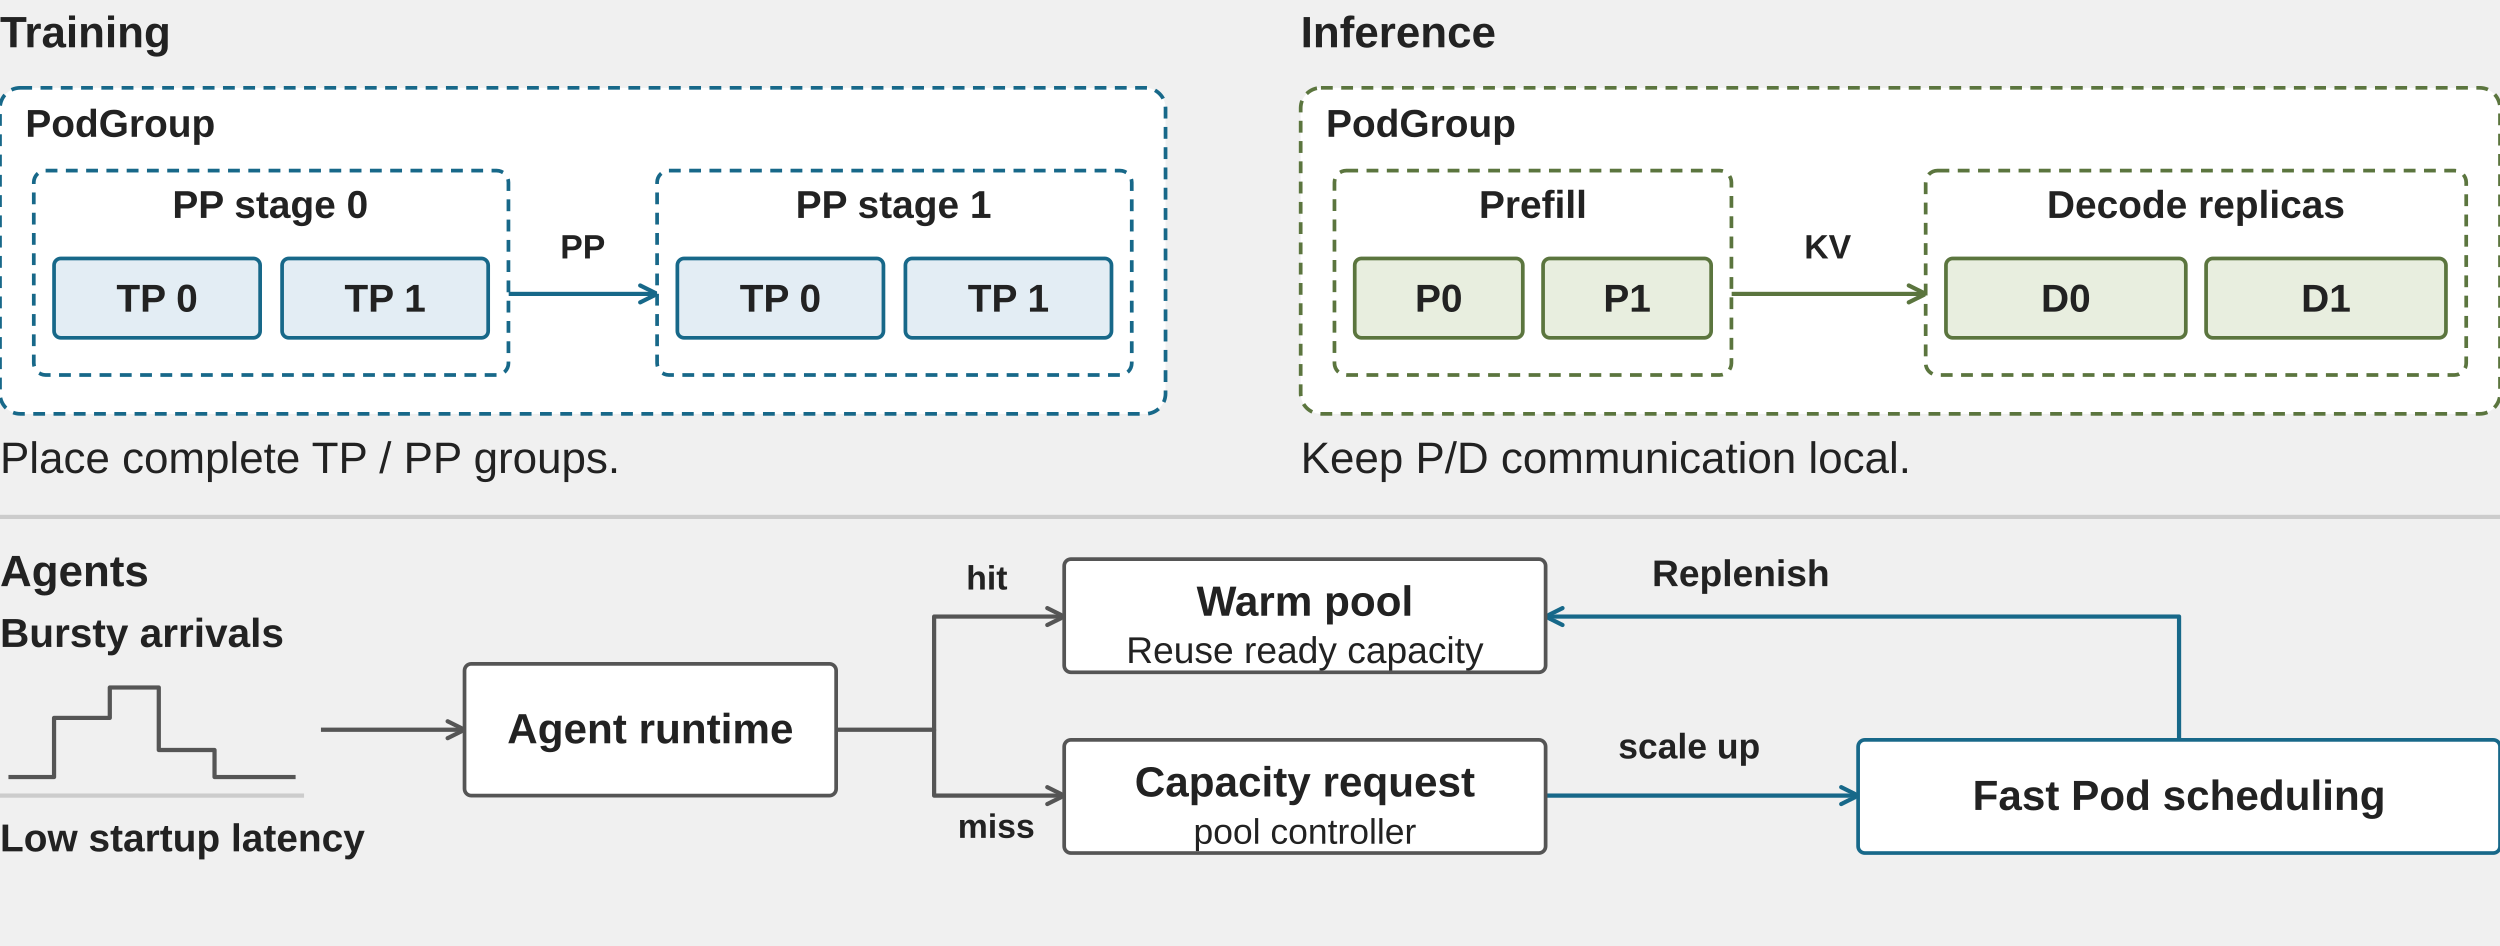
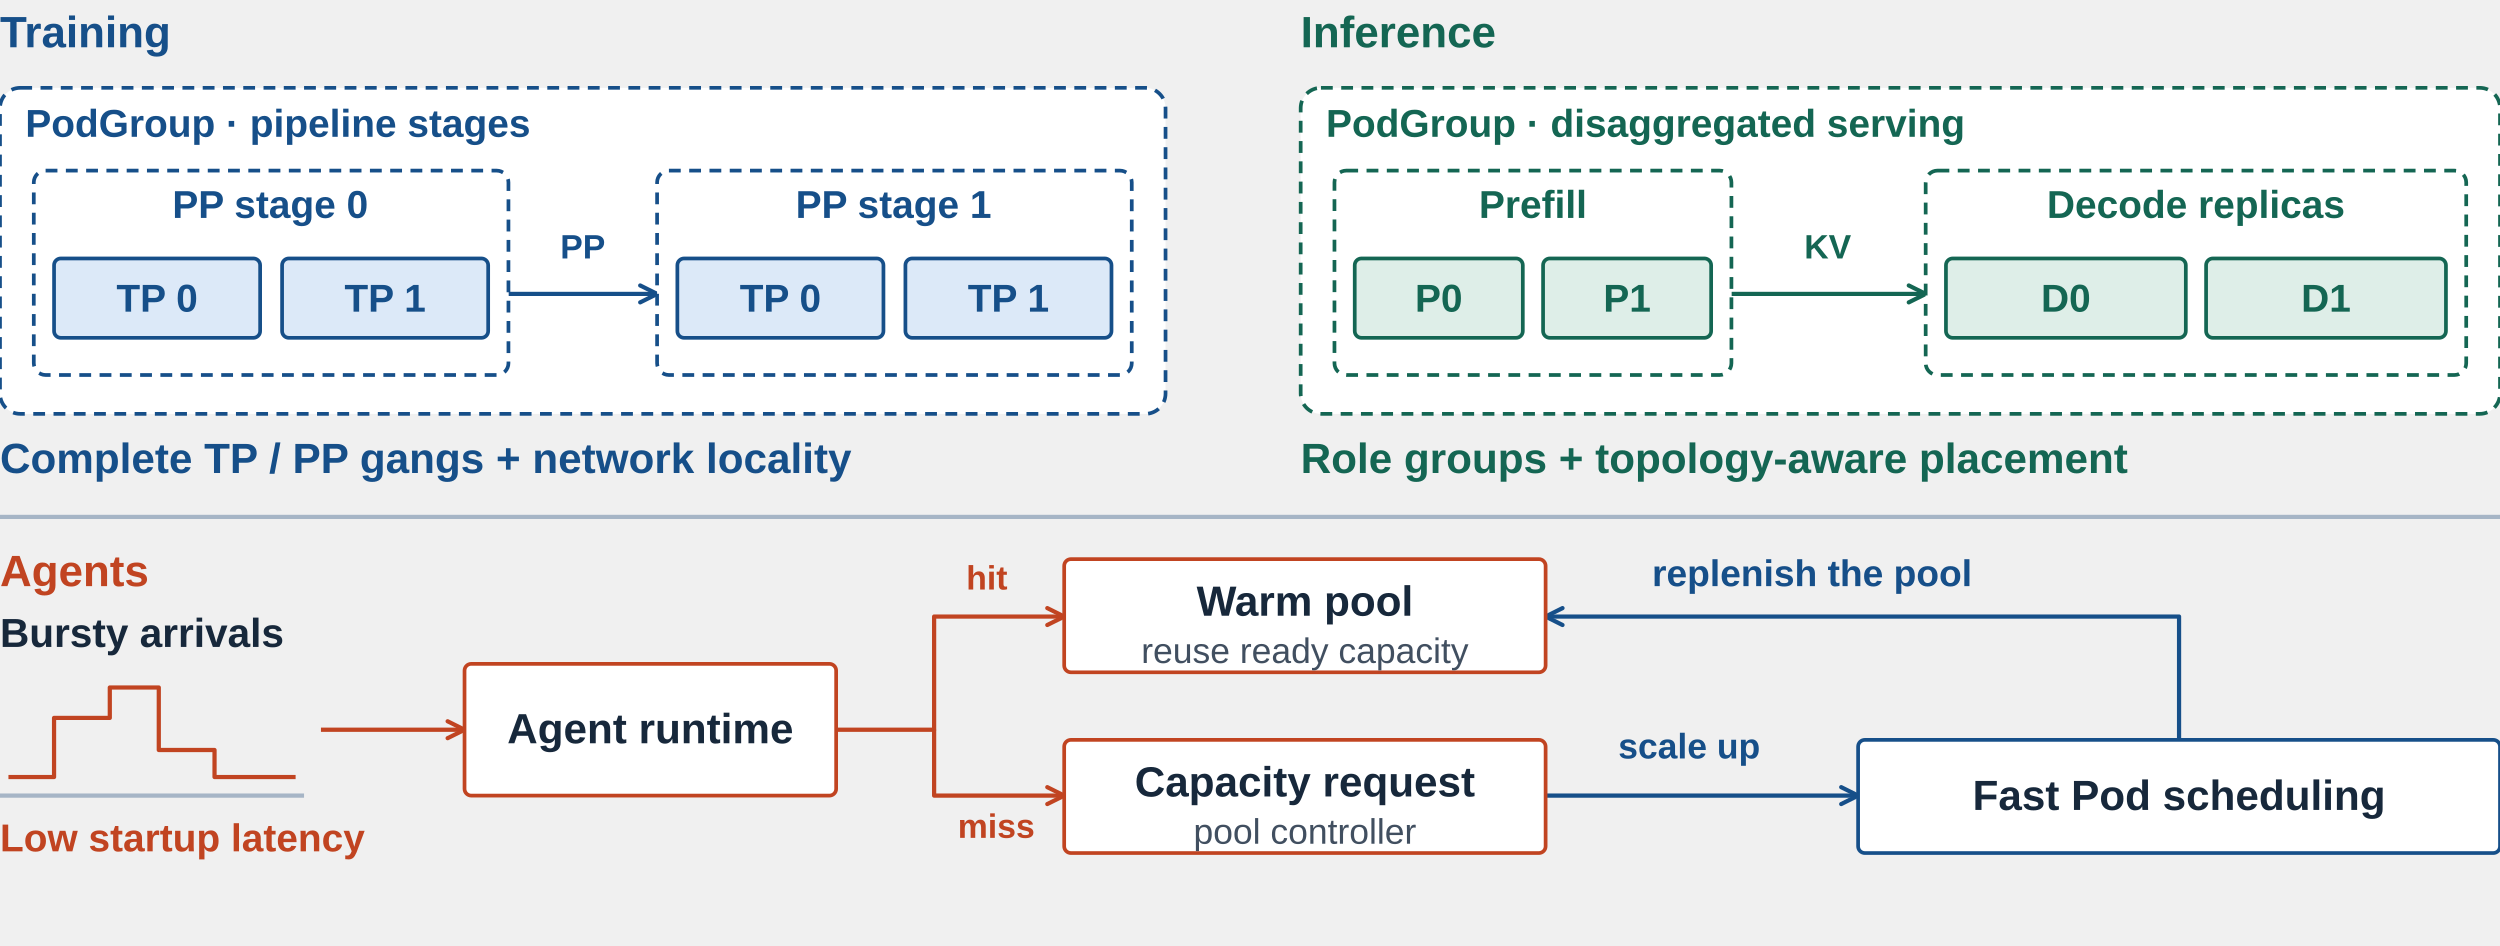
<svg xmlns="http://www.w3.org/2000/svg" width="1480" height="560" viewBox="0 0 1480 560">
  <defs>
-     <marker id="arrow-176889" viewBox="0 0 12 12" refX="12" refY="6" markerWidth="12" markerHeight="12" markerUnits="userSpaceOnUse" orient="auto">
-       <path d="M0 0 L12 6 L0 12 Z" fill="#176889" />
+     <marker id="arrow-146653" viewBox="0 0 12 12" refX="12" refY="6" markerWidth="12" markerHeight="12" markerUnits="userSpaceOnUse" orient="auto">
+       <path d="M0 0 L12 6 L0 12 Z" fill="#146653" />
    </marker>
-     <marker id="arrow-222222" viewBox="0 0 12 12" refX="12" refY="6" markerWidth="12" markerHeight="12" markerUnits="userSpaceOnUse" orient="auto">
-       <path d="M0 0 L12 6 L0 12 Z" fill="#222222" />
+     <marker id="arrow-164f89" viewBox="0 0 12 12" refX="12" refY="6" markerWidth="12" markerHeight="12" markerUnits="userSpaceOnUse" orient="auto">
+       <path d="M0 0 L12 6 L0 12 Z" fill="#164f89" />
    </marker>
-     <marker id="arrow-555555" viewBox="0 0 12 12" refX="12" refY="6" markerWidth="12" markerHeight="12" markerUnits="userSpaceOnUse" orient="auto">
-       <path d="M0 0 L12 6 L0 12 Z" fill="#555555" />
+     <marker id="arrow-17283b" viewBox="0 0 12 12" refX="12" refY="6" markerWidth="12" markerHeight="12" markerUnits="userSpaceOnUse" orient="auto">
+       <path d="M0 0 L12 6 L0 12 Z" fill="#17283b" />
    </marker>
-     <marker id="arrow-5b753e" viewBox="0 0 12 12" refX="12" refY="6" markerWidth="12" markerHeight="12" markerUnits="userSpaceOnUse" orient="auto">
-       <path d="M0 0 L12 6 L0 12 Z" fill="#5b753e" />
+     <marker id="arrow-414f60" viewBox="0 0 12 12" refX="12" refY="6" markerWidth="12" markerHeight="12" markerUnits="userSpaceOnUse" orient="auto">
+       <path d="M0 0 L12 6 L0 12 Z" fill="#414f60" />
    </marker>
-     <marker id="arrow-656565" viewBox="0 0 12 12" refX="12" refY="6" markerWidth="12" markerHeight="12" markerUnits="userSpaceOnUse" orient="auto">
-       <path d="M0 0 L12 6 L0 12 Z" fill="#656565" />
+     <marker id="arrow-52677f" viewBox="0 0 12 12" refX="12" refY="6" markerWidth="12" markerHeight="12" markerUnits="userSpaceOnUse" orient="auto">
+       <path d="M0 0 L12 6 L0 12 Z" fill="#52677f" />
    </marker>
-     <marker id="arrow-cccccc" viewBox="0 0 12 12" refX="12" refY="6" markerWidth="12" markerHeight="12" markerUnits="userSpaceOnUse" orient="auto">
-       <path d="M0 0 L12 6 L0 12 Z" fill="#cccccc" />
+     <marker id="arrow-62448d" viewBox="0 0 12 12" refX="12" refY="6" markerWidth="12" markerHeight="12" markerUnits="userSpaceOnUse" orient="auto">
+       <path d="M0 0 L12 6 L0 12 Z" fill="#62448d" />
    </marker>
-     <marker id="arrow-e3edf4" viewBox="0 0 12 12" refX="12" refY="6" markerWidth="12" markerHeight="12" markerUnits="userSpaceOnUse" orient="auto">
-       <path d="M0 0 L12 6 L0 12 Z" fill="#e3edf4" />
+     <marker id="arrow-8b621c" viewBox="0 0 12 12" refX="12" refY="6" markerWidth="12" markerHeight="12" markerUnits="userSpaceOnUse" orient="auto">
+       <path d="M0 0 L12 6 L0 12 Z" fill="#8b621c" />
    </marker>
-     <marker id="arrow-e64030" viewBox="0 0 12 12" refX="12" refY="6" markerWidth="12" markerHeight="12" markerUnits="userSpaceOnUse" orient="auto">
-       <path d="M0 0 L12 6 L0 12 Z" fill="#e64030" />
+     <marker id="arrow-a6b5c6" viewBox="0 0 12 12" refX="12" refY="6" markerWidth="12" markerHeight="12" markerUnits="userSpaceOnUse" orient="auto">
+       <path d="M0 0 L12 6 L0 12 Z" fill="#a6b5c6" />
    </marker>
-     <marker id="arrow-e8eedf" viewBox="0 0 12 12" refX="12" refY="6" markerWidth="12" markerHeight="12" markerUnits="userSpaceOnUse" orient="auto">
-       <path d="M0 0 L12 6 L0 12 Z" fill="#e8eedf" />
+     <marker id="arrow-c14421" viewBox="0 0 12 12" refX="12" refY="6" markerWidth="12" markerHeight="12" markerUnits="userSpaceOnUse" orient="auto">
+       <path d="M0 0 L12 6 L0 12 Z" fill="#c14421" />
    </marker>
-     <marker id="arrow-eeeeee" viewBox="0 0 12 12" refX="12" refY="6" markerWidth="12" markerHeight="12" markerUnits="userSpaceOnUse" orient="auto">
-       <path d="M0 0 L12 6 L0 12 Z" fill="#eeeeee" />
+     <marker id="arrow-dce5ee" viewBox="0 0 12 12" refX="12" refY="6" markerWidth="12" markerHeight="12" markerUnits="userSpaceOnUse" orient="auto">
+       <path d="M0 0 L12 6 L0 12 Z" fill="#dce5ee" />
    </marker>
-     <marker id="arrow-fafafa" viewBox="0 0 12 12" refX="12" refY="6" markerWidth="12" markerHeight="12" markerUnits="userSpaceOnUse" orient="auto">
-       <path d="M0 0 L12 6 L0 12 Z" fill="#fafafa" />
+     <marker id="arrow-dce9f8" viewBox="0 0 12 12" refX="12" refY="6" markerWidth="12" markerHeight="12" markerUnits="userSpaceOnUse" orient="auto">
+       <path d="M0 0 L12 6 L0 12 Z" fill="#dce9f8" />
+     </marker>
+     <marker id="arrow-deeee8" viewBox="0 0 12 12" refX="12" refY="6" markerWidth="12" markerHeight="12" markerUnits="userSpaceOnUse" orient="auto">
+       <path d="M0 0 L12 6 L0 12 Z" fill="#deeee8" />
+     </marker>
+     <marker id="arrow-eae3f3" viewBox="0 0 12 12" refX="12" refY="6" markerWidth="12" markerHeight="12" markerUnits="userSpaceOnUse" orient="auto">
+       <path d="M0 0 L12 6 L0 12 Z" fill="#eae3f3" />
+     </marker>
+     <marker id="arrow-f2f5f9" viewBox="0 0 12 12" refX="12" refY="6" markerWidth="12" markerHeight="12" markerUnits="userSpaceOnUse" orient="auto">
+       <path d="M0 0 L12 6 L0 12 Z" fill="#f2f5f9" />
+     </marker>
+     <marker id="arrow-fff5e2" viewBox="0 0 12 12" refX="12" refY="6" markerWidth="12" markerHeight="12" markerUnits="userSpaceOnUse" orient="auto">
+       <path d="M0 0 L12 6 L0 12 Z" fill="#fff5e2" />
    </marker>
    <marker id="arrow-ffffff" viewBox="0 0 12 12" refX="12" refY="6" markerWidth="12" markerHeight="12" markerUnits="userSpaceOnUse" orient="auto">
      <path d="M0 0 L12 6 L0 12 Z" fill="#ffffff" />
    </marker>
  </defs>
-   <rect x="0" y="52" width="690" height="193" rx="12" fill="#ffffff" stroke="#176889" stroke-width="2.2" stroke-dasharray="7 5" />
-   <rect x="770" y="52" width="710" height="193" rx="12" fill="#ffffff" stroke="#5b753e" stroke-width="2.2" stroke-dasharray="7 5" />
-   <path d="M301,174 L389,174" fill="none" stroke="#176889" stroke-width="2.5" stroke-linejoin="round" />
-   <path d="M379.0,179.0 L389,174 L379.0,169.0" fill="none" stroke="#176889" stroke-width="2.5" stroke-linecap="round" stroke-linejoin="round" />
-   <path d="M1025,174 L1140,174" fill="none" stroke="#5b753e" stroke-width="2.5" stroke-linejoin="round" />
-   <path d="M1130.0,179.0 L1140,174 L1130.0,169.0" fill="none" stroke="#5b753e" stroke-width="2.5" stroke-linecap="round" stroke-linejoin="round" />
-   <path d="M0,306 L1480,306" fill="none" stroke="#cccccc" stroke-width="2.5" stroke-linejoin="round" />
-   <path d="M0,471 L180,471" fill="none" stroke="#cccccc" stroke-width="2.5" stroke-linejoin="round" />
-   <path d="M5,460 L32,460 L32,425 L65,425 L65,407 L94,407 L94,444 L127,444 L127,460 L175,460" fill="none" stroke="#555555" stroke-width="2.5" stroke-linejoin="round" />
-   <path d="M190,432 L275,432" fill="none" stroke="#555555" stroke-width="2.5" stroke-linejoin="round" />
-   <path d="M265.0,437.0 L275,432 L265.0,427.0" fill="none" stroke="#555555" stroke-width="2.5" stroke-linecap="round" stroke-linejoin="round" />
-   <path d="M495,432 L553,432 L553,365 L630,365" fill="none" stroke="#555555" stroke-width="2.5" stroke-linejoin="round" />
-   <path d="M620.0,370.0 L630,365 L620.0,360.0" fill="none" stroke="#555555" stroke-width="2.5" stroke-linecap="round" stroke-linejoin="round" />
-   <path d="M553,432 L553,471 L630,471" fill="none" stroke="#555555" stroke-width="2.5" stroke-linejoin="round" />
-   <path d="M620.0,476.0 L630,471 L620.0,466.0" fill="none" stroke="#555555" stroke-width="2.5" stroke-linecap="round" stroke-linejoin="round" />
-   <path d="M915,471 L1100,471" fill="none" stroke="#176889" stroke-width="2.5" stroke-linejoin="round" />
-   <path d="M1090.0,476.0 L1100,471 L1090.0,466.0" fill="none" stroke="#176889" stroke-width="2.5" stroke-linecap="round" stroke-linejoin="round" />
-   <path d="M1290,438 L1290,365 L915,365" fill="none" stroke="#176889" stroke-width="2.5" stroke-linejoin="round" />
-   <path d="M925.0,360.0 L915,365 L925.0,370.0" fill="none" stroke="#176889" stroke-width="2.5" stroke-linecap="round" stroke-linejoin="round" />
-   <text x="0" y="28" font-family="Liberation Sans, Arial, sans-serif" font-size="26" font-weight="700" fill="#222222" text-anchor="start">Training</text>
-   <text x="770" y="28" font-family="Liberation Sans, Arial, sans-serif" font-size="26" font-weight="700" fill="#222222" text-anchor="start">Inference</text>
-   <text x="15" y="81" font-family="Liberation Sans, Arial, sans-serif" font-size="23" font-weight="700" fill="#222222" text-anchor="start">PodGroup</text>
-   <text x="785" y="81" font-family="Liberation Sans, Arial, sans-serif" font-size="23" font-weight="700" fill="#222222" text-anchor="start">PodGroup</text>
-   <rect x="20" y="101" width="281" height="121" rx="7" fill="#ffffff" stroke="#176889" stroke-width="2.2" stroke-dasharray="7 5" />
-   <text x="160" y="129" font-family="Liberation Sans, Arial, sans-serif" font-size="23" font-weight="700" fill="#222222" text-anchor="middle">
+   <rect x="0" y="52" width="690" height="193" rx="12" fill="#ffffff" stroke="#164f89" stroke-width="2.2" stroke-dasharray="7 5" />
+   <rect x="770" y="52" width="710" height="193" rx="12" fill="#ffffff" stroke="#146653" stroke-width="2.2" stroke-dasharray="7 5" />
+   <path d="M301,174 L389,174" fill="none" stroke="#164f89" stroke-width="2.5" stroke-linejoin="round" />
+   <path d="M379.0,179.0 L389,174 L379.0,169.0" fill="none" stroke="#164f89" stroke-width="2.5" stroke-linecap="round" stroke-linejoin="round" />
+   <path d="M1025,174 L1140,174" fill="none" stroke="#146653" stroke-width="2.5" stroke-linejoin="round" />
+   <path d="M1130.0,179.0 L1140,174 L1130.0,169.0" fill="none" stroke="#146653" stroke-width="2.5" stroke-linecap="round" stroke-linejoin="round" />
+   <path d="M0,306 L1480,306" fill="none" stroke="#a6b5c6" stroke-width="2.5" stroke-linejoin="round" />
+   <path d="M0,471 L180,471" fill="none" stroke="#a6b5c6" stroke-width="2.5" stroke-linejoin="round" />
+   <path d="M5,460 L32,460 L32,425 L65,425 L65,407 L94,407 L94,444 L127,444 L127,460 L175,460" fill="none" stroke="#c14421" stroke-width="2.5" stroke-linejoin="round" />
+   <path d="M190,432 L275,432" fill="none" stroke="#c14421" stroke-width="2.5" stroke-linejoin="round" />
+   <path d="M265.0,437.0 L275,432 L265.0,427.0" fill="none" stroke="#c14421" stroke-width="2.5" stroke-linecap="round" stroke-linejoin="round" />
+   <path d="M495,432 L553,432 L553,365 L630,365" fill="none" stroke="#c14421" stroke-width="2.5" stroke-linejoin="round" />
+   <path d="M620.0,370.0 L630,365 L620.0,360.0" fill="none" stroke="#c14421" stroke-width="2.5" stroke-linecap="round" stroke-linejoin="round" />
+   <path d="M553,432 L553,471 L630,471" fill="none" stroke="#c14421" stroke-width="2.5" stroke-linejoin="round" />
+   <path d="M620.0,476.0 L630,471 L620.0,466.0" fill="none" stroke="#c14421" stroke-width="2.5" stroke-linecap="round" stroke-linejoin="round" />
+   <path d="M915,471 L1100,471" fill="none" stroke="#164f89" stroke-width="2.5" stroke-linejoin="round" />
+   <path d="M1090.0,476.0 L1100,471 L1090.0,466.0" fill="none" stroke="#164f89" stroke-width="2.5" stroke-linecap="round" stroke-linejoin="round" />
+   <path d="M1290,438 L1290,365 L915,365" fill="none" stroke="#164f89" stroke-width="2.5" stroke-linejoin="round" />
+   <path d="M925.0,360.0 L915,365 L925.0,370.0" fill="none" stroke="#164f89" stroke-width="2.5" stroke-linecap="round" stroke-linejoin="round" />
+   <text x="0" y="28" font-family="Liberation Sans, Arial, sans-serif" font-size="26" font-weight="700" fill="#164f89" text-anchor="start">Training</text>
+   <text x="770" y="28" font-family="Liberation Sans, Arial, sans-serif" font-size="26" font-weight="700" fill="#146653" text-anchor="start">Inference</text>
+   <text x="15" y="81" font-family="Liberation Sans, Arial, sans-serif" font-size="23" font-weight="700" fill="#164f89" text-anchor="start">
+     <tspan x="15" dy="0">PodGroup · pipeline stages</tspan>
+   </text>
+   <text x="785" y="81" font-family="Liberation Sans, Arial, sans-serif" font-size="23" font-weight="700" fill="#146653" text-anchor="start">
+     <tspan x="785" dy="0">PodGroup · disaggregated serving</tspan>
+   </text>
+   <rect x="20" y="101" width="281" height="121" rx="7" fill="#ffffff" stroke="#164f89" stroke-width="2.2" stroke-dasharray="7 5" />
+   <text x="160" y="129" font-family="Liberation Sans, Arial, sans-serif" font-size="23" font-weight="700" fill="#164f89" text-anchor="middle">
    <tspan x="160" dy="0">PP stage 0</tspan>
  </text>
-   <rect x="32" y="153" width="122" height="47" rx="4" fill="#e3edf4" stroke="#176889" stroke-width="2.2" />
-   <text x="93.0" y="184.5" font-family="Liberation Sans, Arial, sans-serif" font-size="23" font-weight="700" fill="#222222" text-anchor="middle">
+   <rect x="32" y="153" width="122" height="47" rx="4" fill="#dce9f8" stroke="#164f89" stroke-width="2.2" />
+   <text x="93.0" y="184.5" font-family="Liberation Sans, Arial, sans-serif" font-size="23" font-weight="700" fill="#164f89" text-anchor="middle">
    <tspan x="93.0" dy="0">TP 0</tspan>
  </text>
-   <rect x="167" y="153" width="122" height="47" rx="4" fill="#e3edf4" stroke="#176889" stroke-width="2.2" />
-   <text x="228.0" y="184.5" font-family="Liberation Sans, Arial, sans-serif" font-size="23" font-weight="700" fill="#222222" text-anchor="middle">
+   <rect x="167" y="153" width="122" height="47" rx="4" fill="#dce9f8" stroke="#164f89" stroke-width="2.2" />
+   <text x="228.0" y="184.5" font-family="Liberation Sans, Arial, sans-serif" font-size="23" font-weight="700" fill="#164f89" text-anchor="middle">
    <tspan x="228.0" dy="0">TP 1</tspan>
  </text>
-   <rect x="389" y="101" width="281" height="121" rx="7" fill="#ffffff" stroke="#176889" stroke-width="2.2" stroke-dasharray="7 5" />
-   <text x="529" y="129" font-family="Liberation Sans, Arial, sans-serif" font-size="23" font-weight="700" fill="#222222" text-anchor="middle">
+   <rect x="389" y="101" width="281" height="121" rx="7" fill="#ffffff" stroke="#164f89" stroke-width="2.2" stroke-dasharray="7 5" />
+   <text x="529" y="129" font-family="Liberation Sans, Arial, sans-serif" font-size="23" font-weight="700" fill="#164f89" text-anchor="middle">
    <tspan x="529" dy="0">PP stage 1</tspan>
  </text>
-   <rect x="401" y="153" width="122" height="47" rx="4" fill="#e3edf4" stroke="#176889" stroke-width="2.2" />
-   <text x="462.0" y="184.5" font-family="Liberation Sans, Arial, sans-serif" font-size="23" font-weight="700" fill="#222222" text-anchor="middle">
+   <rect x="401" y="153" width="122" height="47" rx="4" fill="#dce9f8" stroke="#164f89" stroke-width="2.2" />
+   <text x="462.0" y="184.5" font-family="Liberation Sans, Arial, sans-serif" font-size="23" font-weight="700" fill="#164f89" text-anchor="middle">
    <tspan x="462.0" dy="0">TP 0</tspan>
  </text>
-   <rect x="536" y="153" width="122" height="47" rx="4" fill="#e3edf4" stroke="#176889" stroke-width="2.2" />
-   <text x="597.0" y="184.5" font-family="Liberation Sans, Arial, sans-serif" font-size="23" font-weight="700" fill="#222222" text-anchor="middle">
+   <rect x="536" y="153" width="122" height="47" rx="4" fill="#dce9f8" stroke="#164f89" stroke-width="2.2" />
+   <text x="597.0" y="184.5" font-family="Liberation Sans, Arial, sans-serif" font-size="23" font-weight="700" fill="#164f89" text-anchor="middle">
    <tspan x="597.0" dy="0">TP 1</tspan>
  </text>
-   <text x="345" y="153" font-family="Liberation Sans, Arial, sans-serif" font-size="20" font-weight="700" fill="#222222" text-anchor="middle">
+   <text x="345" y="153" font-family="Liberation Sans, Arial, sans-serif" font-size="20" font-weight="700" fill="#164f89" text-anchor="middle">
    <tspan x="345" dy="0">PP</tspan>
  </text>
-   <rect x="790" y="101" width="235" height="121" rx="7" fill="#ffffff" stroke="#5b753e" stroke-width="2.2" stroke-dasharray="7 5" />
-   <text x="907.5" y="129" font-family="Liberation Sans, Arial, sans-serif" font-size="23" font-weight="700" fill="#222222" text-anchor="middle">
+   <rect x="790" y="101" width="235" height="121" rx="7" fill="#ffffff" stroke="#146653" stroke-width="2.2" stroke-dasharray="7 5" />
+   <text x="907.5" y="129" font-family="Liberation Sans, Arial, sans-serif" font-size="23" font-weight="700" fill="#146653" text-anchor="middle">
    <tspan x="907.5" dy="0">Prefill</tspan>
  </text>
-   <rect x="802.0" y="153" width="99.5" height="47" rx="4" fill="#e8eedf" stroke="#5b753e" stroke-width="2.2" />
-   <text x="851.75" y="184.5" font-family="Liberation Sans, Arial, sans-serif" font-size="23" font-weight="700" fill="#222222" text-anchor="middle">
+   <rect x="802.0" y="153" width="99.5" height="47" rx="4" fill="#deeee8" stroke="#146653" stroke-width="2.2" />
+   <text x="851.75" y="184.5" font-family="Liberation Sans, Arial, sans-serif" font-size="23" font-weight="700" fill="#146653" text-anchor="middle">
    <tspan x="851.75" dy="0">P0</tspan>
  </text>
-   <rect x="913.5" y="153" width="99.5" height="47" rx="4" fill="#e8eedf" stroke="#5b753e" stroke-width="2.2" />
-   <text x="963.25" y="184.5" font-family="Liberation Sans, Arial, sans-serif" font-size="23" font-weight="700" fill="#222222" text-anchor="middle">
+   <rect x="913.5" y="153" width="99.5" height="47" rx="4" fill="#deeee8" stroke="#146653" stroke-width="2.2" />
+   <text x="963.25" y="184.5" font-family="Liberation Sans, Arial, sans-serif" font-size="23" font-weight="700" fill="#146653" text-anchor="middle">
    <tspan x="963.25" dy="0">P1</tspan>
  </text>
-   <rect x="1140" y="101" width="320" height="121" rx="7" fill="#ffffff" stroke="#5b753e" stroke-width="2.2" stroke-dasharray="7 5" />
-   <text x="1300.0" y="129" font-family="Liberation Sans, Arial, sans-serif" font-size="23" font-weight="700" fill="#222222" text-anchor="middle">
+   <rect x="1140" y="101" width="320" height="121" rx="7" fill="#ffffff" stroke="#146653" stroke-width="2.2" stroke-dasharray="7 5" />
+   <text x="1300.0" y="129" font-family="Liberation Sans, Arial, sans-serif" font-size="23" font-weight="700" fill="#146653" text-anchor="middle">
    <tspan x="1300.0" dy="0">Decode replicas</tspan>
  </text>
-   <rect x="1152.0" y="153" width="142.0" height="47" rx="4" fill="#e8eedf" stroke="#5b753e" stroke-width="2.2" />
-   <text x="1223.0" y="184.5" font-family="Liberation Sans, Arial, sans-serif" font-size="23" font-weight="700" fill="#222222" text-anchor="middle">
+   <rect x="1152.0" y="153" width="142.0" height="47" rx="4" fill="#deeee8" stroke="#146653" stroke-width="2.2" />
+   <text x="1223.0" y="184.5" font-family="Liberation Sans, Arial, sans-serif" font-size="23" font-weight="700" fill="#146653" text-anchor="middle">
    <tspan x="1223.0" dy="0">D0</tspan>
  </text>
-   <rect x="1306.0" y="153" width="142.0" height="47" rx="4" fill="#e8eedf" stroke="#5b753e" stroke-width="2.2" />
-   <text x="1377.0" y="184.5" font-family="Liberation Sans, Arial, sans-serif" font-size="23" font-weight="700" fill="#222222" text-anchor="middle">
+   <rect x="1306.0" y="153" width="142.0" height="47" rx="4" fill="#deeee8" stroke="#146653" stroke-width="2.2" />
+   <text x="1377.0" y="184.5" font-family="Liberation Sans, Arial, sans-serif" font-size="23" font-weight="700" fill="#146653" text-anchor="middle">
    <tspan x="1377.0" dy="0">D1</tspan>
  </text>
-   <text x="1082" y="153" font-family="Liberation Sans, Arial, sans-serif" font-size="20" font-weight="700" fill="#222222" text-anchor="middle">
+   <text x="1082" y="153" font-family="Liberation Sans, Arial, sans-serif" font-size="20" font-weight="700" fill="#146653" text-anchor="middle">
    <tspan x="1082" dy="0">KV</tspan>
  </text>
-   <text x="0" y="347" font-family="Liberation Sans, Arial, sans-serif" font-size="26" font-weight="700" fill="#222222" text-anchor="start">Agents</text>
-   <text x="0" y="383" font-family="Liberation Sans, Arial, sans-serif" font-size="24" font-weight="700" fill="#222222" text-anchor="start">
+   <text x="0" y="280" font-family="Liberation Sans, Arial, sans-serif" font-size="25" font-weight="700" fill="#164f89" text-anchor="start">
+     <tspan x="0" dy="0">Complete TP / PP gangs + network locality</tspan>
+   </text>
+   <text x="770" y="280" font-family="Liberation Sans, Arial, sans-serif" font-size="25" font-weight="700" fill="#146653" text-anchor="start">
+     <tspan x="770" dy="0">Role groups + topology-aware placement</tspan>
+   </text>
+   <text x="0" y="347" font-family="Liberation Sans, Arial, sans-serif" font-size="26" font-weight="700" fill="#c14421" text-anchor="start">Agents</text>
+   <text x="0" y="383" font-family="Liberation Sans, Arial, sans-serif" font-size="24" font-weight="700" fill="#17283b" text-anchor="start">
    <tspan x="0" dy="0">Bursty arrivals</tspan>
  </text>
-   <text x="0" y="504" font-family="Liberation Sans, Arial, sans-serif" font-size="23" font-weight="700" fill="#222222" text-anchor="start">
+   <text x="0" y="504" font-family="Liberation Sans, Arial, sans-serif" font-size="23" font-weight="700" fill="#c14421" text-anchor="start">
    <tspan x="0" dy="0">Low startup latency</tspan>
  </text>
-   <rect x="275" y="393" width="220" height="78" rx="4" fill="#ffffff" stroke="#555555" stroke-width="2.2" />
-   <text x="385.0" y="440.0" font-family="Liberation Sans, Arial, sans-serif" font-size="25" font-weight="700" fill="#222222" text-anchor="middle">
+   <rect x="275" y="393" width="220" height="78" rx="4" fill="#ffffff" stroke="#c14421" stroke-width="2.2" />
+   <text x="385.0" y="440.0" font-family="Liberation Sans, Arial, sans-serif" font-size="25" font-weight="700" fill="#17283b" text-anchor="middle">
    <tspan x="385.0" dy="0">Agent runtime</tspan>
  </text>
-   <rect x="630" y="331" width="285" height="67" rx="4" fill="#ffffff" stroke="#555555" stroke-width="2.2" />
-   <text x="772.5" y="364.5" font-family="Liberation Sans, Arial, sans-serif" font-size="25" font-weight="700" fill="#222222" text-anchor="middle">
+   <rect x="630" y="331" width="285" height="67" rx="4" fill="#ffffff" stroke="#c14421" stroke-width="2.2" />
+   <text x="772.5" y="364.5" font-family="Liberation Sans, Arial, sans-serif" font-size="25" font-weight="700" fill="#17283b" text-anchor="middle">
    <tspan x="772.5" dy="0">Warm pool</tspan>
  </text>
-   <text x="572" y="349" font-family="Liberation Sans, Arial, sans-serif" font-size="20" font-weight="700" fill="#222222" text-anchor="start">
+   <text x="772.5" y="392.5" font-family="Liberation Sans, Arial, sans-serif" font-size="21" font-weight="400" fill="#414f60" text-anchor="middle">
+     <tspan x="772.5" dy="0">reuse ready capacity</tspan>
+   </text>
+   <text x="572" y="349" font-family="Liberation Sans, Arial, sans-serif" font-size="20" font-weight="700" fill="#c14421" text-anchor="start">
    <tspan x="572" dy="0">hit</tspan>
  </text>
-   <rect x="630" y="438" width="285" height="67" rx="4" fill="#ffffff" stroke="#555555" stroke-width="2.2" />
-   <text x="772.5" y="471.5" font-family="Liberation Sans, Arial, sans-serif" font-size="25" font-weight="700" fill="#222222" text-anchor="middle">
+   <rect x="630" y="438" width="285" height="67" rx="4" fill="#ffffff" stroke="#c14421" stroke-width="2.2" />
+   <text x="772.5" y="471.5" font-family="Liberation Sans, Arial, sans-serif" font-size="25" font-weight="700" fill="#17283b" text-anchor="middle">
    <tspan x="772.5" dy="0">Capacity request</tspan>
  </text>
-   <text x="772.5" y="499.5" font-family="Liberation Sans, Arial, sans-serif" font-size="21" font-weight="400" fill="#222222" text-anchor="middle">
+   <text x="772.5" y="499.5" font-family="Liberation Sans, Arial, sans-serif" font-size="21" font-weight="400" fill="#414f60" text-anchor="middle">
    <tspan x="772.5" dy="0">pool controller</tspan>
  </text>
-   <text x="567" y="496" font-family="Liberation Sans, Arial, sans-serif" font-size="20" font-weight="700" fill="#222222" text-anchor="start">
+   <text x="567" y="496" font-family="Liberation Sans, Arial, sans-serif" font-size="20" font-weight="700" fill="#c14421" text-anchor="start">
    <tspan x="567" dy="0">miss</tspan>
  </text>
-   <rect x="1100" y="438" width="380" height="67" rx="4" fill="#ffffff" stroke="#176889" stroke-width="2.2" />
-   <text x="1290.0" y="479.5" font-family="Liberation Sans, Arial, sans-serif" font-size="25" font-weight="700" fill="#222222" text-anchor="middle">
+   <rect x="1100" y="438" width="380" height="67" rx="4" fill="#ffffff" stroke="#164f89" stroke-width="2.2" />
+   <text x="1290.0" y="479.5" font-family="Liberation Sans, Arial, sans-serif" font-size="25" font-weight="700" fill="#17283b" text-anchor="middle">
    <tspan x="1290.0" dy="0">Fast Pod scheduling</tspan>
  </text>
-   <text x="958" y="449" font-family="Liberation Sans, Arial, sans-serif" font-size="21" font-weight="700" fill="#222222" text-anchor="start">
+   <text x="958" y="449" font-family="Liberation Sans, Arial, sans-serif" font-size="21" font-weight="700" fill="#164f89" text-anchor="start">
    <tspan x="958" dy="0">scale up</tspan>
  </text>
-   <text x="978" y="347" font-family="Liberation Sans, Arial, sans-serif" font-size="22" font-weight="700" fill="#222222" text-anchor="start">Replenish</text>
-   <text x="0" y="280" font-family="Liberation Sans, Arial, sans-serif" font-size="26" font-weight="400" fill="#222222" text-anchor="start">
-     <tspan x="0" dy="0">Place complete TP / PP groups.</tspan>
-   </text>
-   <text x="770" y="280" font-family="Liberation Sans, Arial, sans-serif" font-size="26" font-weight="400" fill="#222222" text-anchor="start">
-     <tspan x="770" dy="0">Keep P/D communication local.</tspan>
-   </text>
-   <text x="772.5" y="392.5" font-family="Liberation Sans, Arial, sans-serif" font-size="22" font-weight="400" fill="#222222" text-anchor="middle">
-     <tspan x="772.5" dy="0">Reuse ready capacity</tspan>
+   <text x="978" y="347" font-family="Liberation Sans, Arial, sans-serif" font-size="22" font-weight="700" fill="#164f89" text-anchor="start">
+     <tspan x="978" dy="0">replenish the pool</tspan>
  </text>
</svg>
